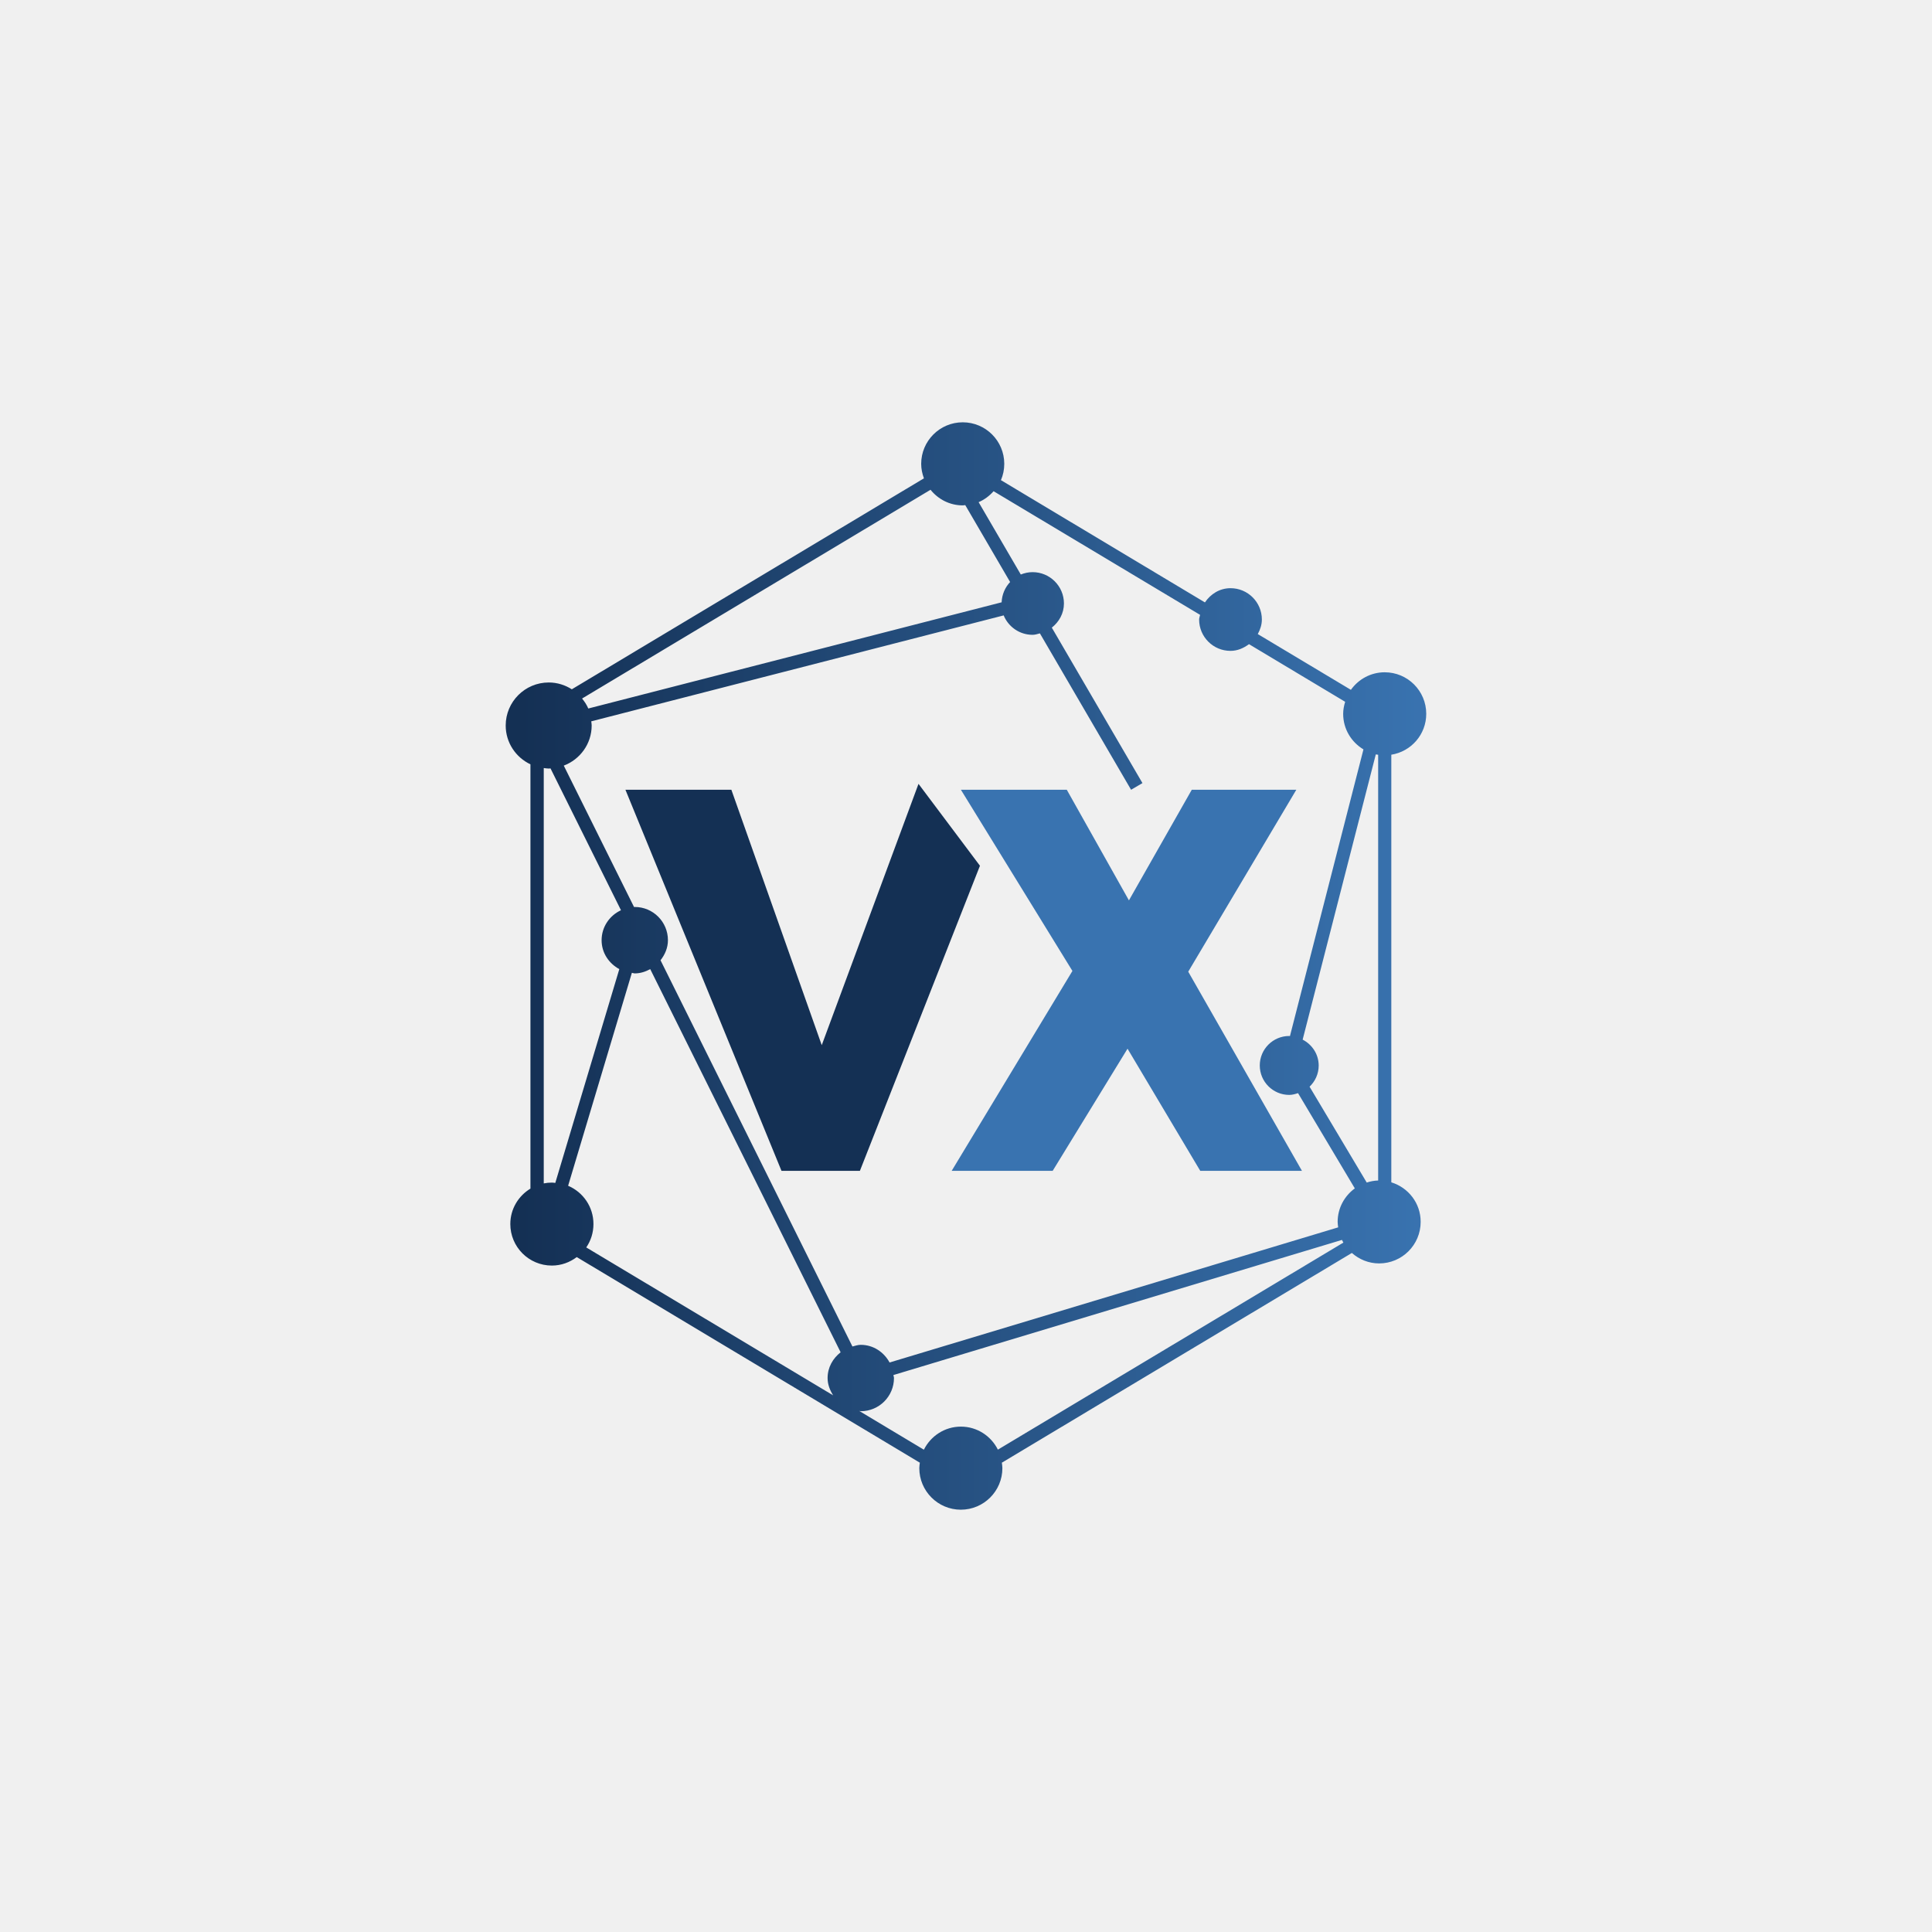
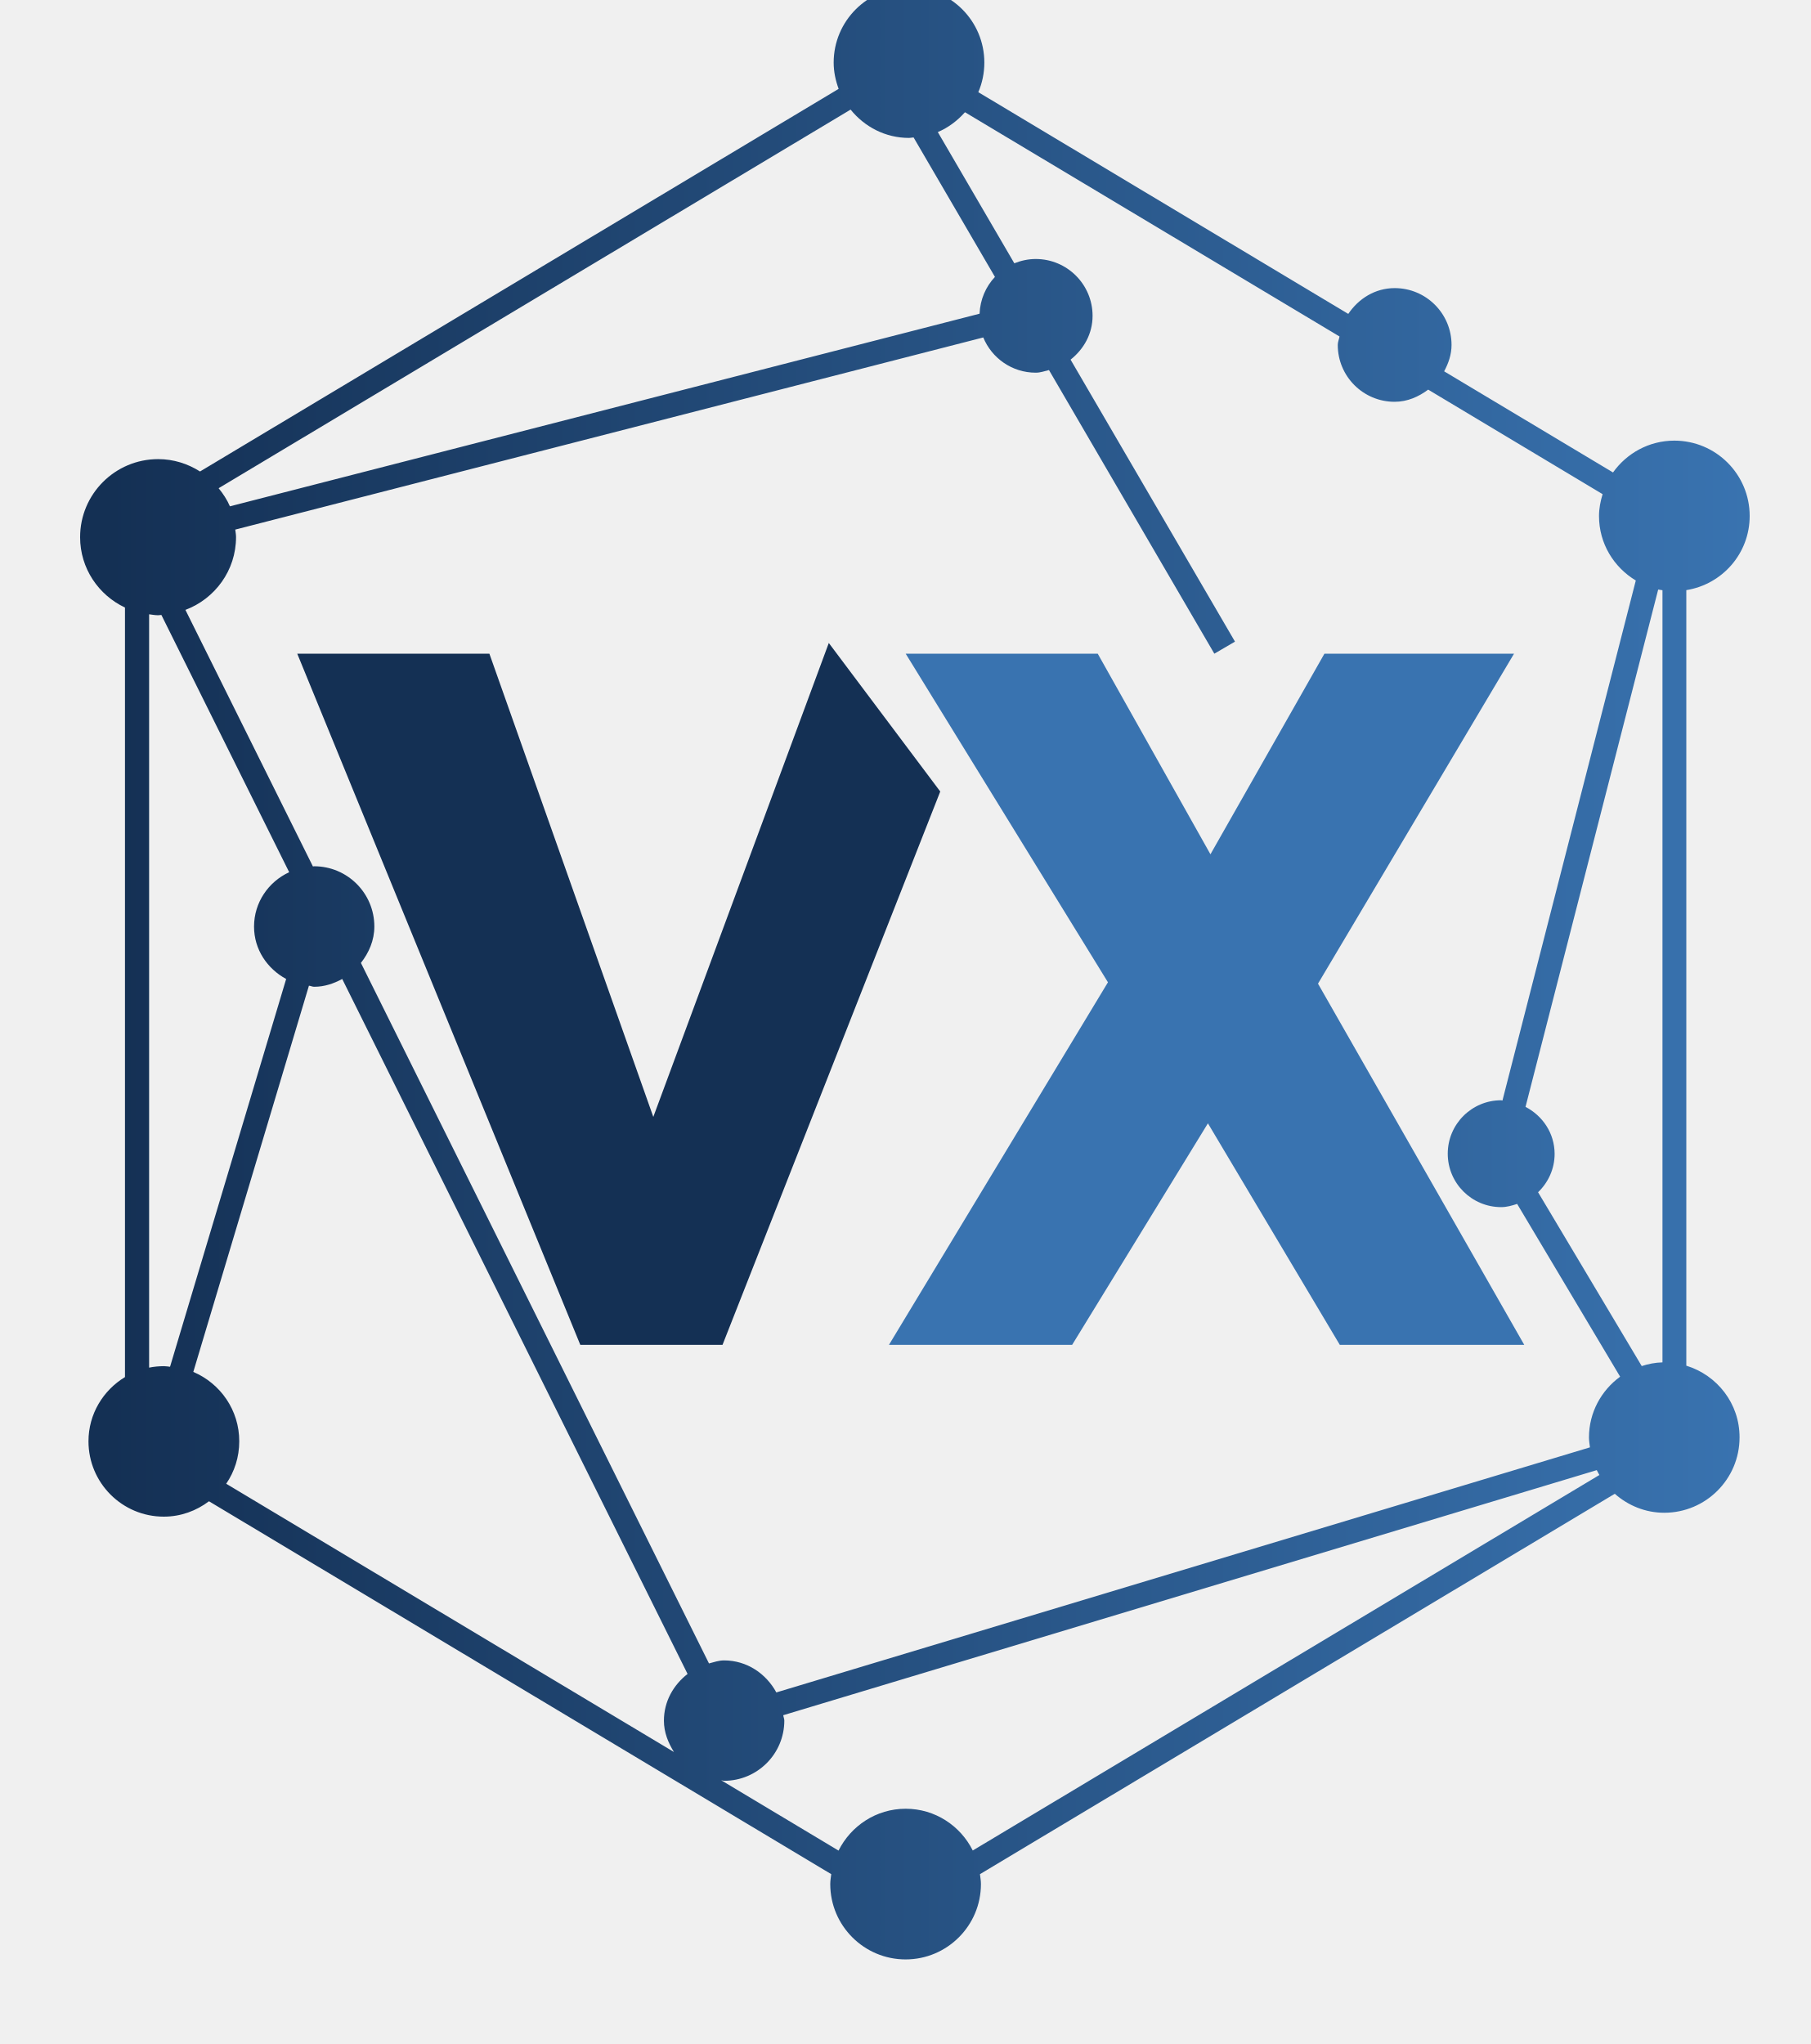
- <svg xmlns="http://www.w3.org/2000/svg" version="1.1" id="Layer_1" x="0px" y="0px" viewBox="0 0 360 360" style="enable-background:new 0 0 360 360;" xml:space="preserve">
+ <svg xmlns="http://www.w3.org/2000/svg" version="1.1" id="Layer_1" x="0px" y="0px" viewBox="86 80 186 210" xml:space="preserve">
  <style type="text/css">
	.st0{fill:url(#SVGID_1_);}
	.st1{fill:#143054;}
	.st2{fill:#3973B0;}
	.st3{fill:#FFFFFF;}
	.st4{fill:url(#SVGID_00000029757501003922454070000000617428461171124608_);}
	.st5{fill:url(#SVGID_00000155857793111498133990000010981348486637768578_);}
	.st6{fill:url(#SVGID_00000183927804065896624080000014494909308691552697_);}
	.st7{fill:url(#SVGID_00000136404114887311947930000017539234560387064972_);}
	.st8{fill:url(#SVGID_00000154425134118723758630000011644224084086907785_);}
	.st9{fill:url(#SVGID_00000088813436131995041640000012680366912671881652_);}
	.st10{fill:url(#SVGID_00000139995957108964531000000013206524551177956003_);}
	.st11{fill:url(#SVGID_00000106121641755727673780000002338580711397784757_);}
</style>
  <g>
    <linearGradient id="SVGID_1_" gradientUnits="userSpaceOnUse" x1="94.24" y1="180" x2="265.76" y2="180">
      <stop offset="0.017" style="stop-color:#143054" />
      <stop offset="1" style="stop-color:#3973B0" />
    </linearGradient>
    <path class="st0" d="M259.25,220.31v-79.68c3.69-0.59,6.51-3.76,6.51-7.62c0-4.27-3.46-7.74-7.74-7.74c-2.6,0-4.9,1.3-6.3,3.27   l-17.35-10.39c0.44-0.82,0.76-1.72,0.76-2.71c0-3.23-2.62-5.84-5.84-5.84c-2.02,0-3.72,1.09-4.77,2.65l-38.01-22.78   c0.4-0.93,0.62-1.96,0.62-3.04c0-4.27-3.46-7.74-7.74-7.74c-4.27,0-7.74,3.47-7.74,7.74c0,0.95,0.2,1.85,0.51,2.7l-65.61,39.31   c-1.24-0.79-2.71-1.27-4.3-1.27c-4.43,0-8.02,3.59-8.02,8.02c0,3.21,1.9,5.95,4.61,7.23v79.06c-2.24,1.36-3.75,3.79-3.75,6.6   c0,4.27,3.46,7.74,7.74,7.74c1.75,0,3.34-0.6,4.64-1.58l63.93,38.31c-0.04,0.34-0.1,0.67-0.1,1.02c0,4.27,3.47,7.74,7.74,7.74   c4.27,0,7.74-3.47,7.74-7.74c0-0.35-0.06-0.68-0.1-1.02l65.22-39.08c1.36,1.2,3.13,1.95,5.08,1.95c4.27,0,7.74-3.46,7.74-7.74   C264.73,224.19,262.41,221.28,259.25,220.31z M242.73,193.72l13.63-53.15c0.14,0.03,0.29,0.04,0.44,0.07v79.33   c-0.75,0.02-1.46,0.16-2.13,0.38l-10.65-17.86c1.04-1,1.7-2.39,1.7-3.95C245.71,196.41,244.48,194.63,242.73,193.72z    M223.62,114.57c-0.05,0.29-0.18,0.56-0.18,0.87c0,3.23,2.62,5.84,5.84,5.84c1.32,0,2.47-0.52,3.45-1.25l17.92,10.74   c-0.22,0.72-0.37,1.46-0.37,2.25c0,2.82,1.52,5.26,3.78,6.62l-13.7,53.43c-0.05,0-0.09-0.03-0.13-0.03c-3.03,0-5.49,2.46-5.49,5.49   c0,3.03,2.46,5.49,5.49,5.49c0.58,0,1.12-0.16,1.64-0.33l10.58,17.75c-1.93,1.41-3.2,3.67-3.2,6.24c0,0.35,0.06,0.68,0.1,1.02   l-83.59,25.18c-1.05-1.93-3.02-3.29-5.37-3.29c-0.55,0-1.04,0.18-1.55,0.31l-35.76-71.97c0.82-1.05,1.38-2.31,1.38-3.74   c0-3.42-2.77-6.19-6.19-6.19c-0.04,0-0.08,0.02-0.12,0.02l-13.1-26.36c3.03-1.14,5.2-4.05,5.2-7.48c0-0.26-0.05-0.51-0.08-0.77   l76.85-19.74c0.87,2.12,2.95,3.62,5.39,3.62c0.48,0,0.91-0.16,1.36-0.27l16.99,29.14l2.12-1.24l-16.89-28.97   c1.35-1.07,2.26-2.65,2.26-4.5c0-3.23-2.62-5.84-5.84-5.84c-0.78,0-1.52,0.17-2.2,0.44l-7.86-13.48c1.08-0.46,2.02-1.17,2.79-2.04   L223.62,114.57z M105.86,220.95l11.88-39.68c0.19,0.02,0.35,0.11,0.54,0.11c1.06,0,2.01-0.33,2.88-0.8l35.48,71.4   c-1.45,1.13-2.43,2.82-2.43,4.8c0,1.21,0.44,2.27,1.03,3.22l-46-27.56c0.85-1.24,1.34-2.74,1.34-4.35   C110.59,224.88,108.64,222.13,105.86,220.95z M179.39,94.17c0.16,0,0.31-0.04,0.47-0.05l8.36,14.33c-0.94,1-1.52,2.32-1.58,3.78   l-77.02,19.79c-0.29-0.68-0.7-1.3-1.16-1.86l64.93-38.9C174.81,93.02,176.95,94.17,179.39,94.17z M101.31,143.11   c0.31,0.04,0.62,0.1,0.95,0.1c0.11,0,0.21-0.03,0.32-0.03l13.13,26.43c-2.12,0.98-3.61,3.1-3.61,5.59c0,2.35,1.36,4.33,3.3,5.38   l-11.93,39.84c-0.21-0.02-0.41-0.06-0.62-0.06c-0.53,0-1.04,0.05-1.53,0.15V143.11z M179.05,265.83c-3.03,0-5.63,1.76-6.9,4.3   l-12.06-7.23c0.11,0.01,0.2,0.06,0.3,0.06c3.42,0,6.19-2.77,6.19-6.19c0-0.19-0.09-0.36-0.11-0.55l83.58-25.18   c0.08,0.17,0.18,0.34,0.27,0.5l-64.38,38.58C184.68,267.59,182.08,265.83,179.05,265.83z" />
    <polygon class="st1" points="136.28,147.16 116.54,147.16 145.62,218.17 160.23,218.17 182.6,161.32 171.15,146.06 153.12,194.75     " />
    <polygon class="st2" points="179.05,147.16 198.78,147.16 210.36,167.77 222.07,147.16 241.55,147.16 221.41,181.06 242.6,218.17    223.65,218.17 210.1,195.41 196.15,218.17 177.33,218.17 199.83,180.92  " />
  </g>
</svg>
